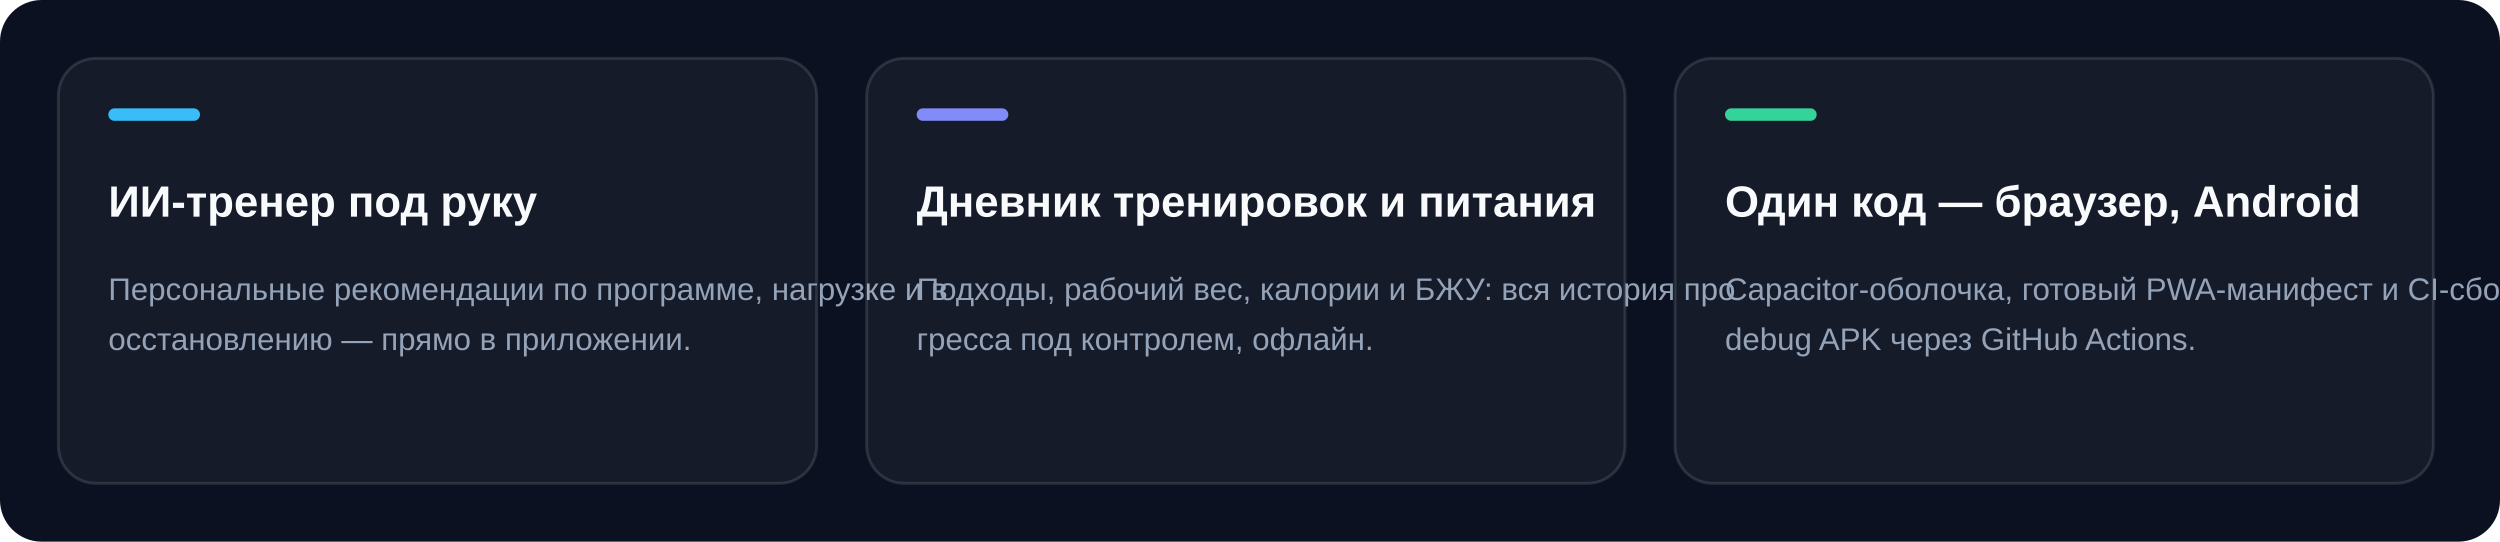
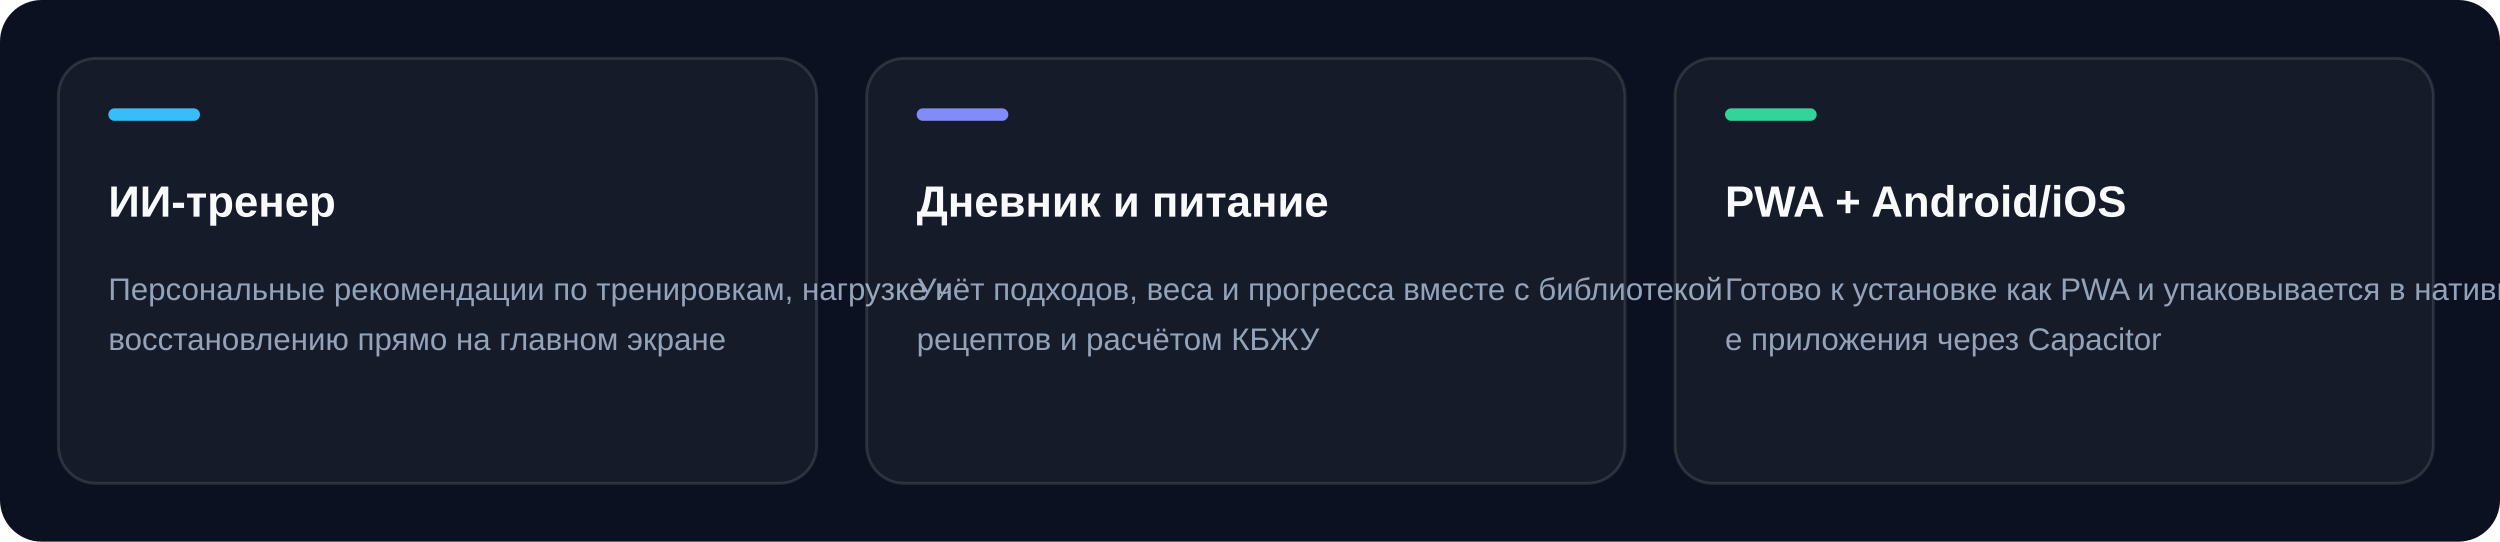
<svg xmlns="http://www.w3.org/2000/svg" width="1200" height="260" viewBox="0 0 1200 260">
  <rect width="1200" height="260" rx="20" fill="#0b1120" />
  <g transform="translate(28, 28)">
    <rect width="364" height="204" rx="18" fill="rgba(255,255,255,0.045)" stroke="rgba(255,255,255,0.12)" stroke-width="1.4" />
    <rect x="24" y="24" width="44" height="6" rx="3" fill="#38bdf8" />
-     <text x="24" y="76" fill="#f8fafc" font-family="Segoe UI, Arial, sans-serif" font-size="21" font-weight="700">ИИ-тренер под руку</text>
-     <text x="24" y="116" fill="#94a3b8" font-family="Segoe UI, Arial, sans-serif" font-size="15">Персональные рекомендации по программе, нагрузке и в</text>
-     <text x="24" y="140" fill="#94a3b8" font-family="Segoe UI, Arial, sans-serif" font-size="15">осстановлению — прямо в приложении.</text>
+     <text x="24" y="76" fill="#f8fafc" font-family="Segoe UI, Arial, sans-serif" font-size="21" font-weight="700">ИИ-тренер</text>
+     <text x="24" y="116" fill="#94a3b8" font-family="Segoe UI, Arial, sans-serif" font-size="15">Персональные рекомендации по тренировкам, нагрузке и</text>
+     <text x="24" y="140" fill="#94a3b8" font-family="Segoe UI, Arial, sans-serif" font-size="15"> восстановлению прямо на главном экране</text>
  </g>
  <g transform="translate(416, 28)">
    <rect width="364" height="204" rx="18" fill="rgba(255,255,255,0.045)" stroke="rgba(255,255,255,0.12)" stroke-width="1.4" />
    <rect x="24" y="24" width="44" height="6" rx="3" fill="#818cf8" />
-     <text x="24" y="76" fill="#f8fafc" font-family="Segoe UI, Arial, sans-serif" font-size="21" font-weight="700">Дневник тренировок и питания</text>
-     <text x="24" y="116" fill="#94a3b8" font-family="Segoe UI, Arial, sans-serif" font-size="15">Подходы, рабочий вес, калории и БЖУ: вся история про</text>
-     <text x="24" y="140" fill="#94a3b8" font-family="Segoe UI, Arial, sans-serif" font-size="15">гресса под контролем, офлайн.</text>
+     <text x="24" y="76" fill="#f8fafc" font-family="Segoe UI, Arial, sans-serif" font-size="21" font-weight="700">Дневник и питание</text>
+     <text x="24" y="116" fill="#94a3b8" font-family="Segoe UI, Arial, sans-serif" font-size="15">Учёт подходов, веса и прогресса вместе с библиотекой</text>
+     <text x="24" y="140" fill="#94a3b8" font-family="Segoe UI, Arial, sans-serif" font-size="15"> рецептов и расчётом КБЖУ</text>
  </g>
  <g transform="translate(804, 28)">
    <rect width="364" height="204" rx="18" fill="rgba(255,255,255,0.045)" stroke="rgba(255,255,255,0.12)" stroke-width="1.4" />
    <rect x="24" y="24" width="44" height="6" rx="3" fill="#34d399" />
-     <text x="24" y="76" fill="#f8fafc" font-family="Segoe UI, Arial, sans-serif" font-size="21" font-weight="700">Один код — браузер, Android </text>
-     <text x="24" y="116" fill="#94a3b8" font-family="Segoe UI, Arial, sans-serif" font-size="15">Capacitor-оболочка, готовый PWA-манифест и CI-сборка</text>
-     <text x="24" y="140" fill="#94a3b8" font-family="Segoe UI, Arial, sans-serif" font-size="15"> debug APK через GitHub Actions.</text>
+     <text x="24" y="76" fill="#f8fafc" font-family="Segoe UI, Arial, sans-serif" font-size="21" font-weight="700">PWA + Android/iOS</text>
+     <text x="24" y="116" fill="#94a3b8" font-family="Segoe UI, Arial, sans-serif" font-size="15">Готово к установке как PWA и упаковывается в нативны</text>
+     <text x="24" y="140" fill="#94a3b8" font-family="Segoe UI, Arial, sans-serif" font-size="15">е приложения через Capacitor</text>
  </g>
</svg>
